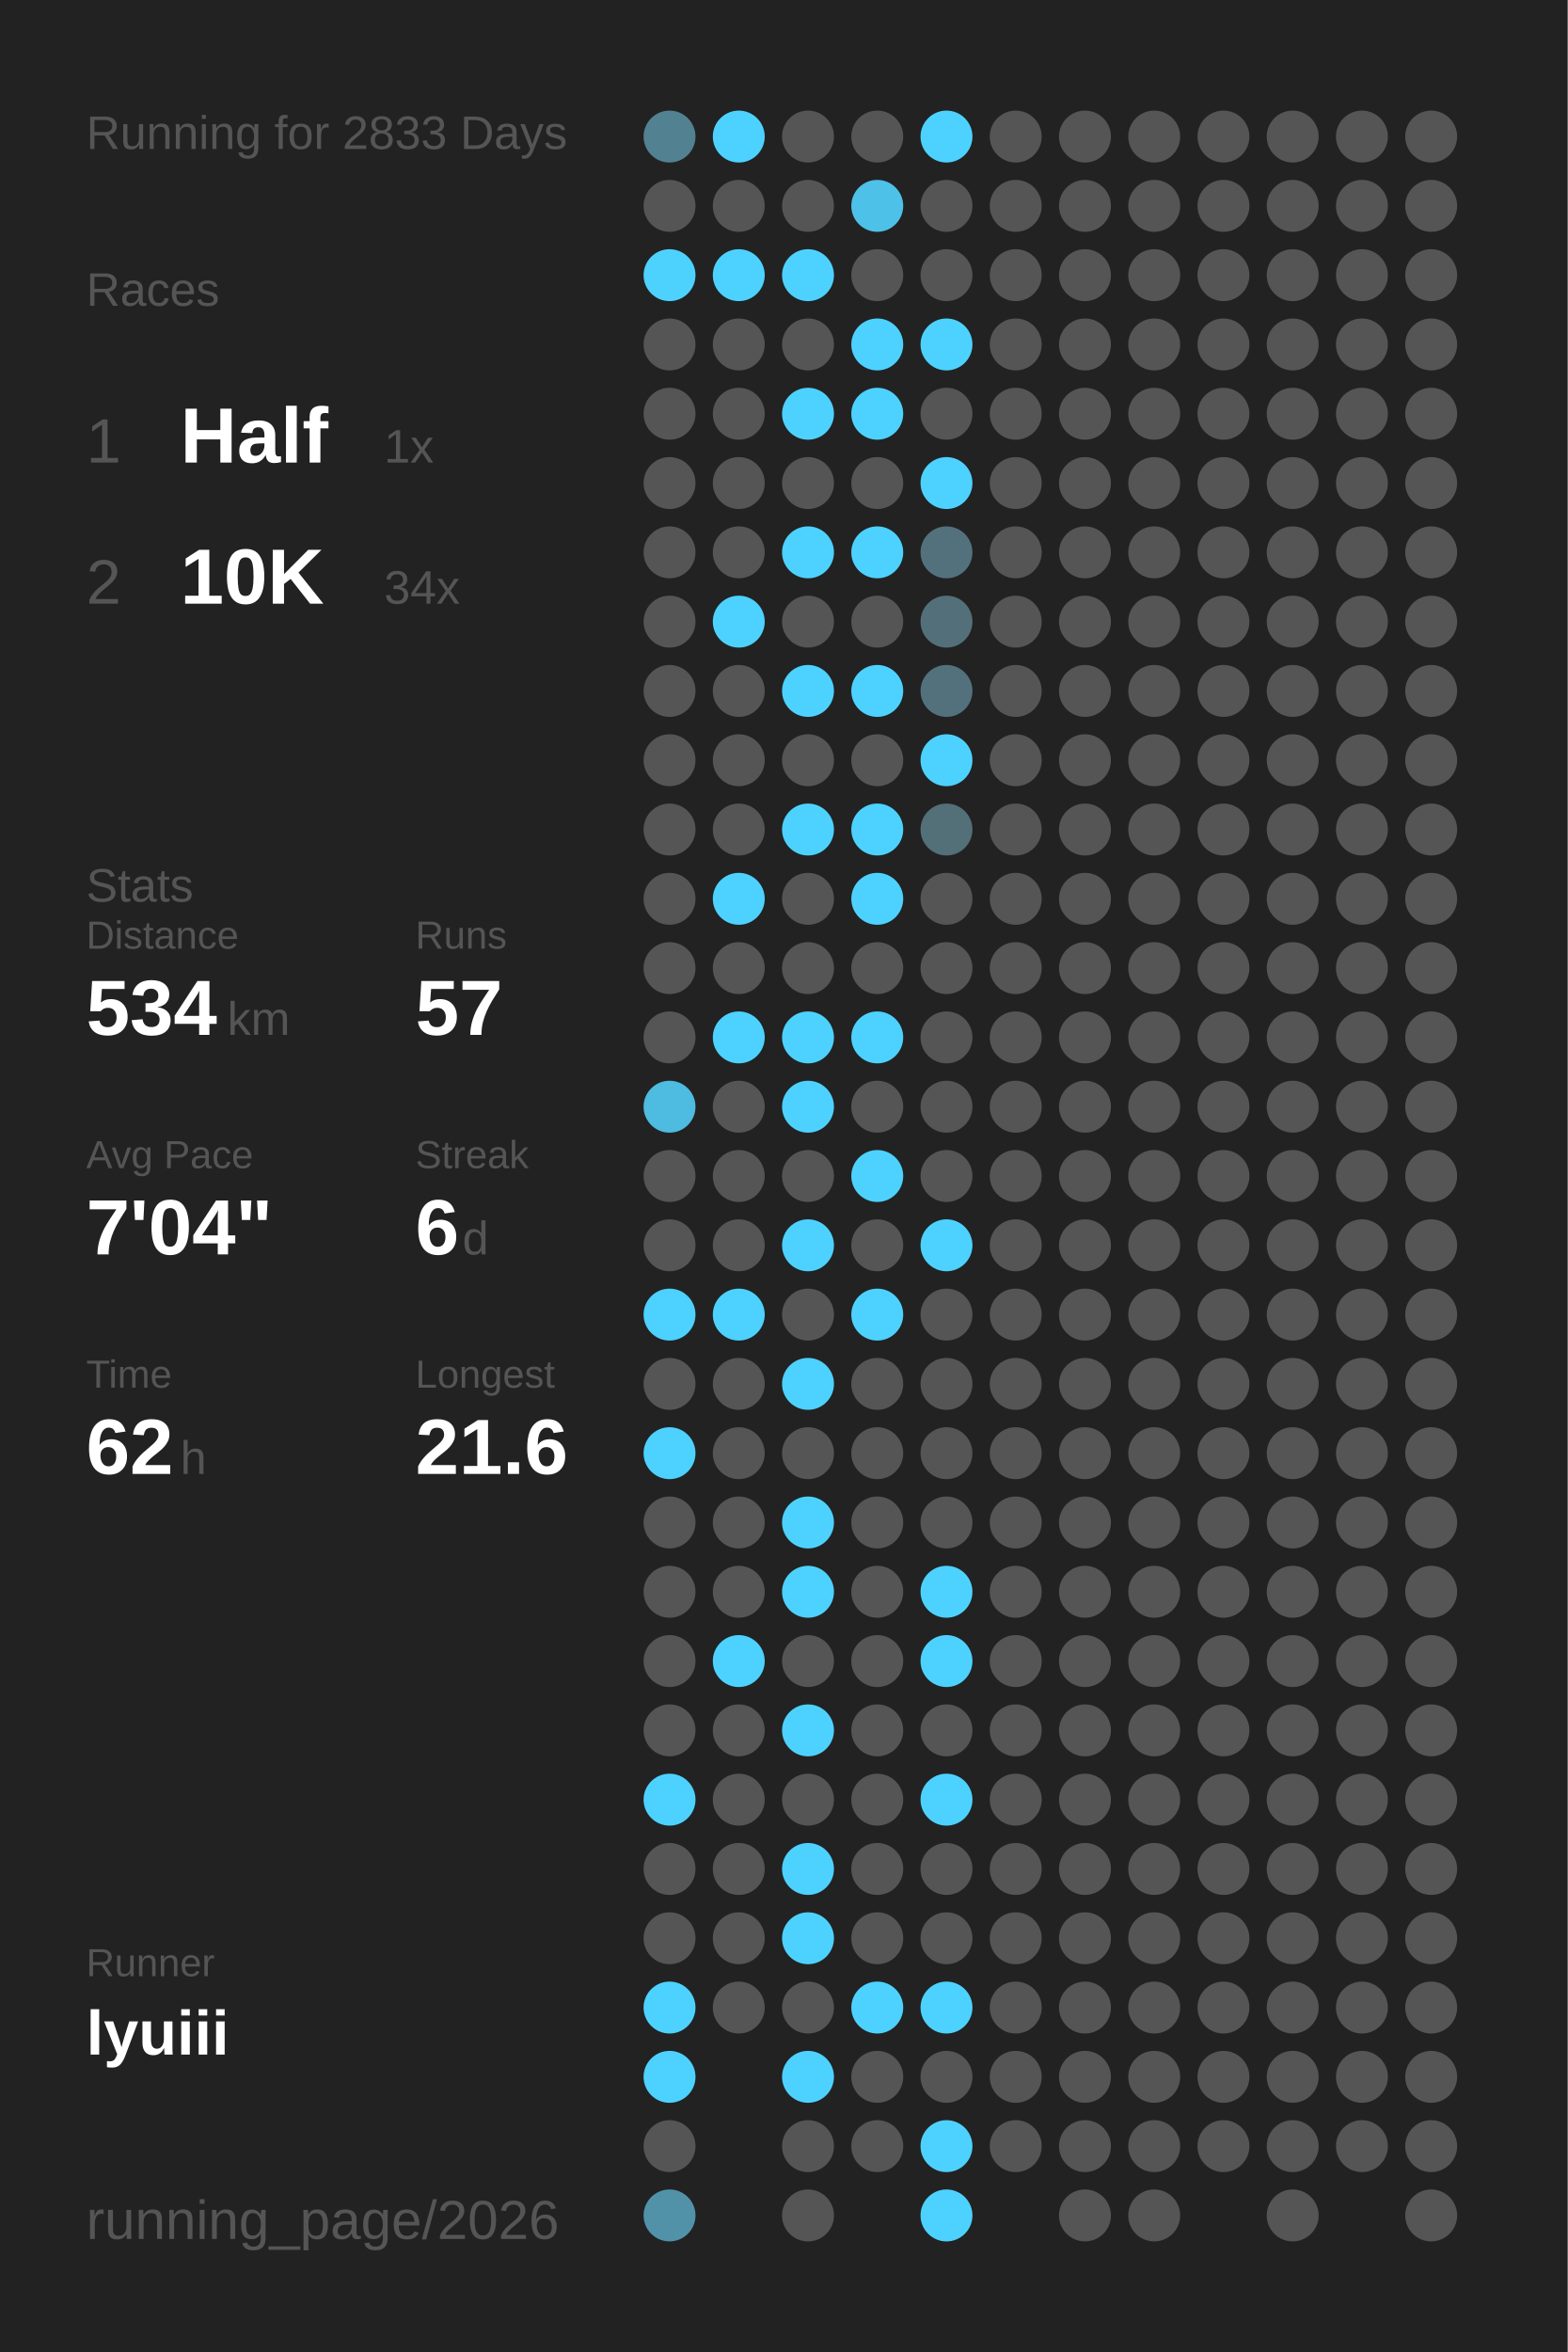
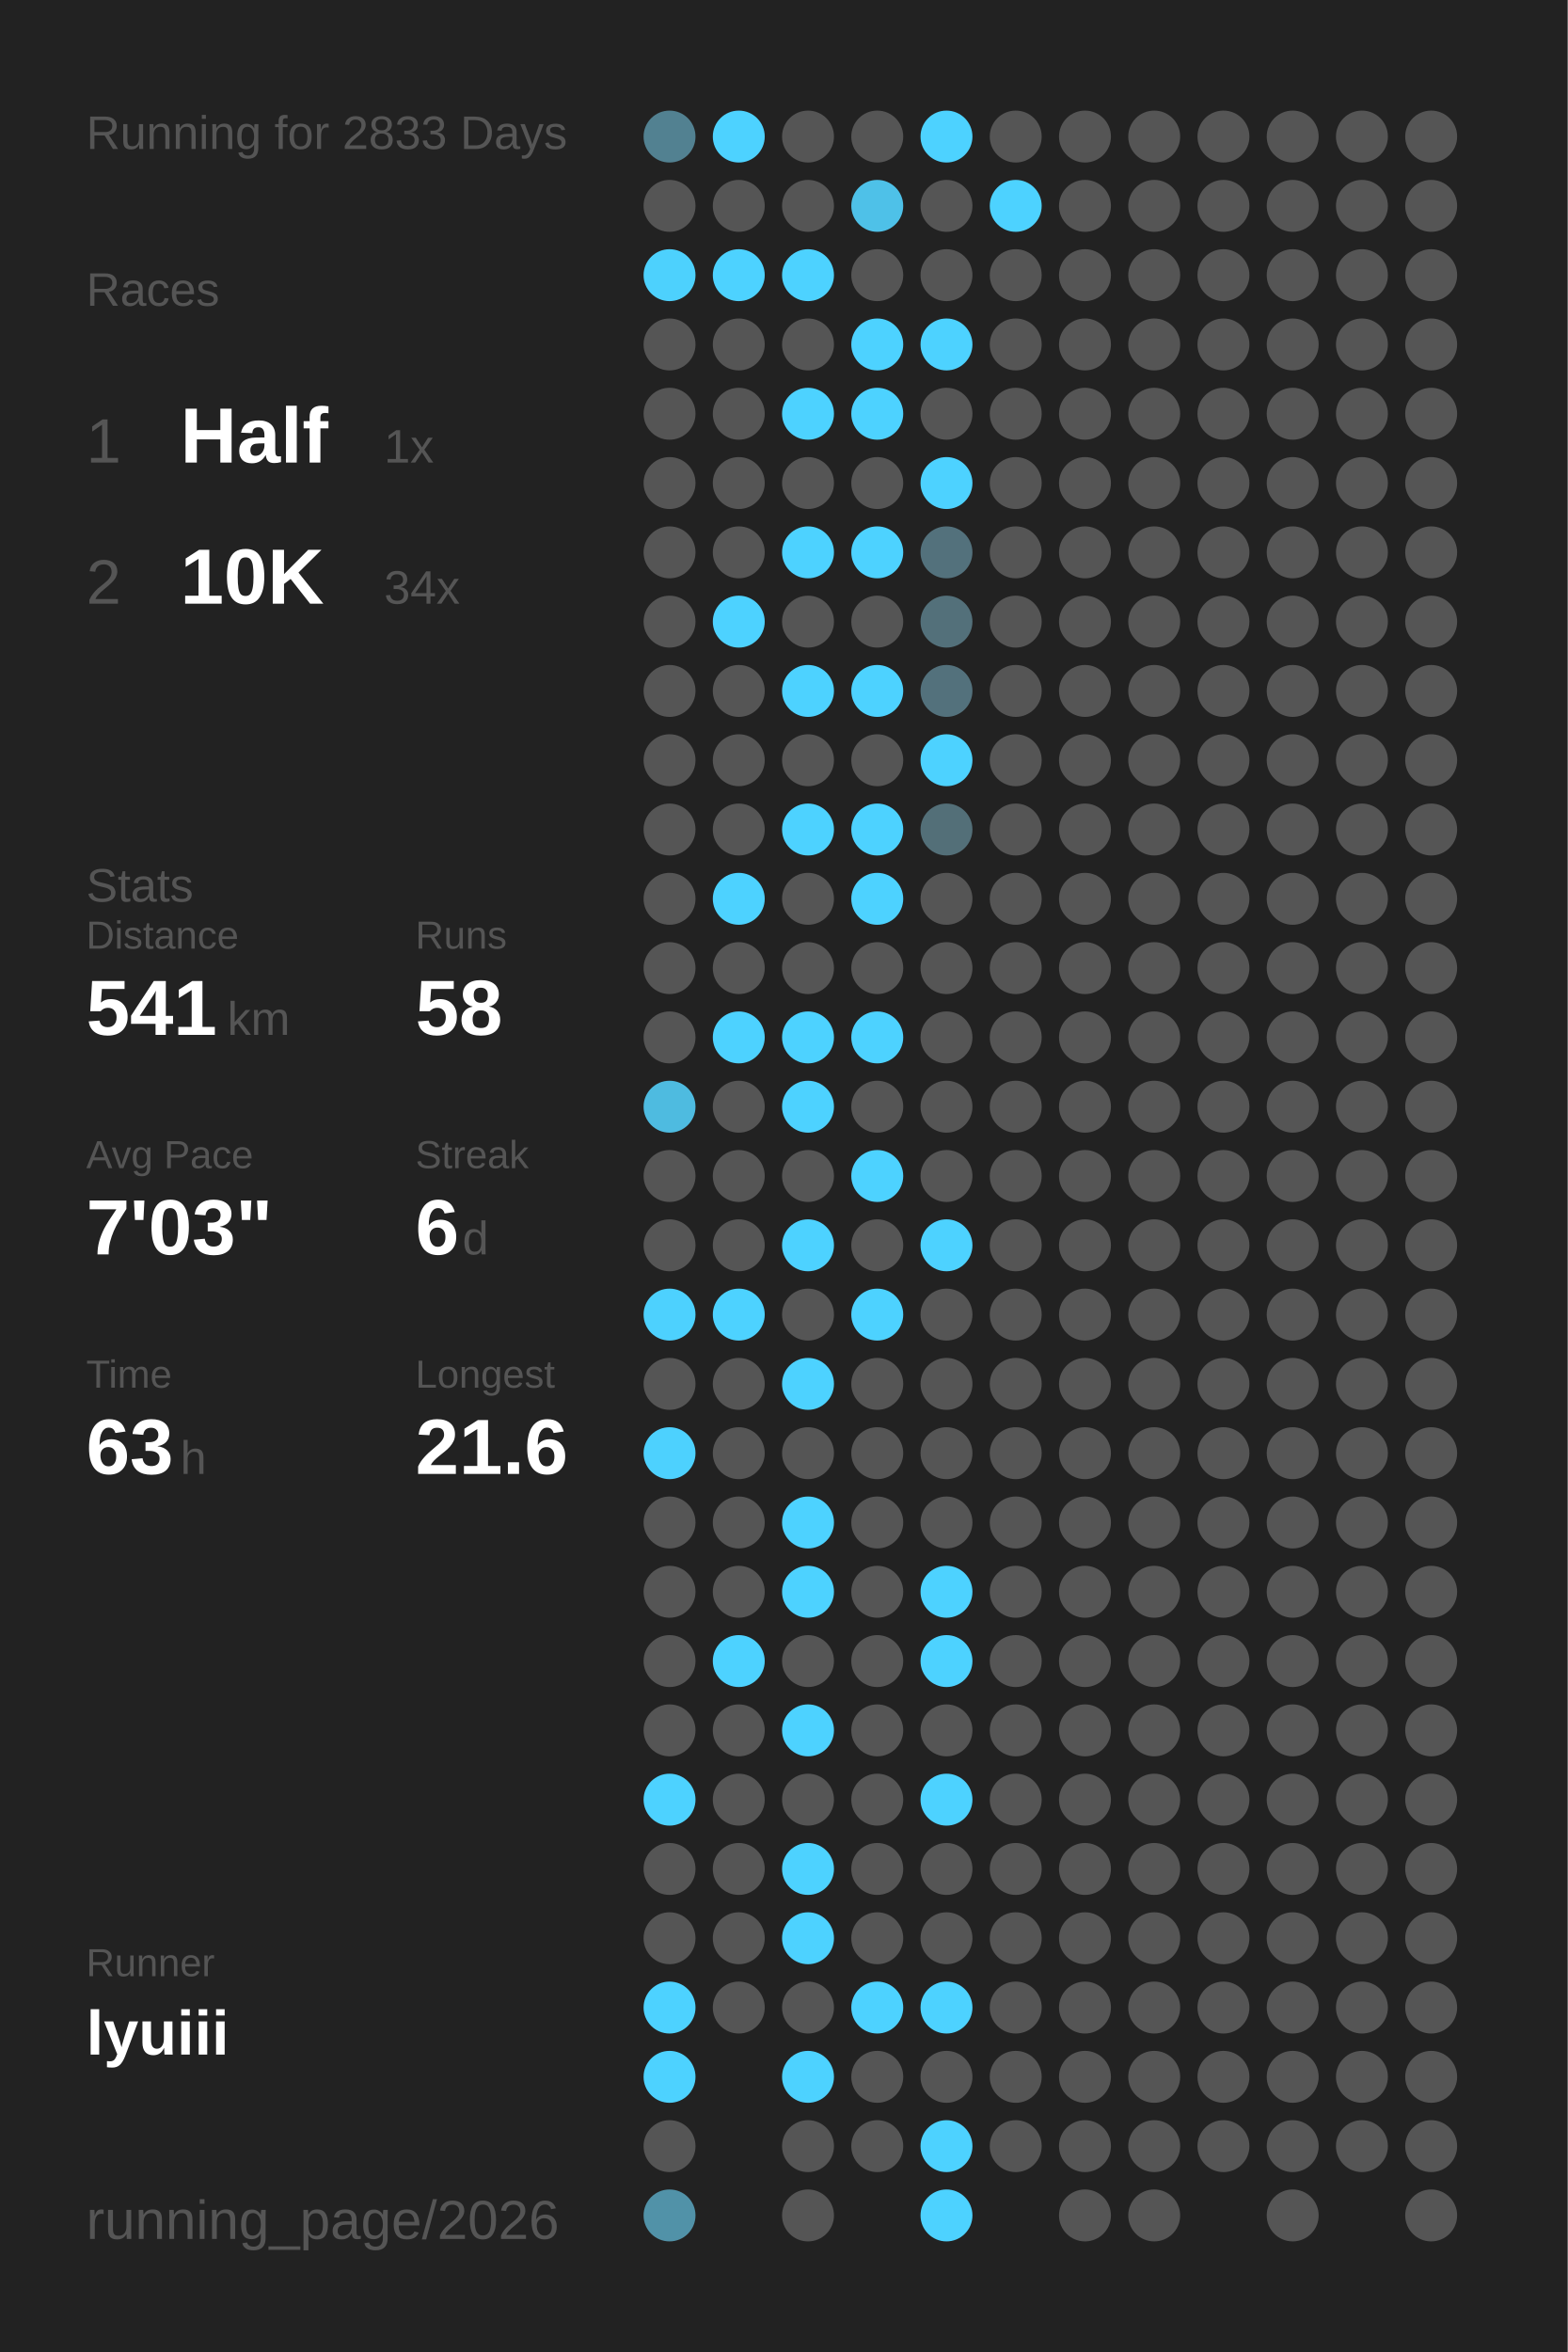
<svg xmlns="http://www.w3.org/2000/svg" baseProfile="full" height="300mm" version="1.1" viewBox="0,0,200,300" width="200mm">
  <defs />
  <rect fill="#222222" height="300" width="200" x="0" y="0" />
  <text fill="#555555" style="font-size:6px; font-family:Arial;" x="11" y="19">Running for 2833 Days</text>
  <text fill="#555555" style="font-size:6px; font-family:Arial;" x="11" y="39">Races</text>
  <text fill="#555555" style="font-size:8px; font-family:Arial;" x="11" y="59">1</text>
  <text fill="#FFFFFF" style="font-size:10px; font-family:Arial; font-weight:bold;" x="23" y="59">Half</text>
  <text fill="#555555" style="font-size:6px; font-family:Arial;" x="49" y="59">1x</text>
  <text fill="#555555" style="font-size:8px; font-family:Arial;" x="11" y="77">2</text>
  <text fill="#FFFFFF" style="font-size:10px; font-family:Arial; font-weight:bold;" x="23" y="77">10K</text>
  <text fill="#555555" style="font-size:6px; font-family:Arial;" x="49" y="77">34x</text>
  <text fill="#555555" style="font-size:6px; font-family:Arial;" x="11" y="115">Stats</text>
  <text fill="#555555" style="font-size:5px; font-family:Arial;" x="11" y="121">Distance</text>
-   <text fill="#FFFFFF" style="font-size:10px; font-family:Arial; font-weight:bold;" x="11" y="132">534</text>
+   <text fill="#FFFFFF" style="font-size:10px; font-family:Arial; font-weight:bold;" x="11" y="132">541</text>
  <text fill="#555555" style="font-size:6px; font-family:Arial;" x="29" y="132">km</text>
  <text fill="#555555" style="font-size:5px; font-family:Arial;" x="53" y="121">Runs</text>
-   <text fill="#FFFFFF" style="font-size:10px; font-family:Arial; font-weight:bold;" x="53" y="132">57</text>
+   <text fill="#FFFFFF" style="font-size:10px; font-family:Arial; font-weight:bold;" x="53" y="132">58</text>
  <text fill="#555555" style="font-size:5px; font-family:Arial;" x="11" y="149">Avg Pace</text>
-   <text fill="#FFFFFF" style="font-size:10px; font-family:Arial; font-weight:bold;" x="11" y="160">7'04"</text>
+   <text fill="#FFFFFF" style="font-size:10px; font-family:Arial; font-weight:bold;" x="11" y="160">7'03"</text>
  <text fill="#555555" style="font-size:5px; font-family:Arial;" x="53" y="149">Streak</text>
  <text fill="#FFFFFF" style="font-size:10px; font-family:Arial; font-weight:bold;" x="53" y="160">6</text>
  <text fill="#555555" style="font-size:6px; font-family:Arial;" x="59" y="160">d</text>
  <text fill="#555555" style="font-size:5px; font-family:Arial;" x="11" y="177">Time</text>
-   <text fill="#FFFFFF" style="font-size:10px; font-family:Arial; font-weight:bold;" x="11" y="188">62</text>
+   <text fill="#FFFFFF" style="font-size:10px; font-family:Arial; font-weight:bold;" x="11" y="188">63</text>
  <text fill="#555555" style="font-size:6px; font-family:Arial;" x="23" y="188">h</text>
  <text fill="#555555" style="font-size:5px; font-family:Arial;" x="53" y="177">Longest</text>
  <text fill="#FFFFFF" style="font-size:10px; font-family:Arial; font-weight:bold;" x="53" y="188">21.6</text>
  <text fill="#555555" style="font-size:5px; font-family:Arial;" x="11" y="252.065">Runner</text>
  <text fill="#FFFFFF" style="font-size:8px; font-family:Arial; font-weight:bold;" x="11" y="262.065">lyuiii</text>
  <text fill="#555555" style="font-size:7px; font-family:Arial;" x="11" y="285.581">running_page/2026</text>
  <circle cx="85.417" cy="17.419" fill="#528191" r="3.312" />
  <circle cx="85.417" cy="26.258" fill="#555555" r="3.312" />
  <circle cx="85.417" cy="35.097" fill="#4dd1fd" r="3.312" />
  <circle cx="85.417" cy="43.935" fill="#555555" r="3.312" />
  <circle cx="85.417" cy="52.774" fill="#555555" r="3.312" />
  <circle cx="85.417" cy="61.613" fill="#555555" r="3.312" />
  <circle cx="85.417" cy="70.452" fill="#555555" r="3.312" />
  <circle cx="85.417" cy="79.29" fill="#555555" r="3.312" />
  <circle cx="85.417" cy="88.129" fill="#555555" r="3.312" />
  <circle cx="85.417" cy="96.968" fill="#555555" r="3.312" />
  <circle cx="85.417" cy="105.806" fill="#555555" r="3.312" />
  <circle cx="85.417" cy="114.645" fill="#555555" r="3.312" />
  <circle cx="85.417" cy="123.484" fill="#555555" r="3.312" />
  <circle cx="85.417" cy="132.323" fill="#555555" r="3.312" />
  <circle cx="85.417" cy="141.161" fill="#4ebbe0" r="3.312" />
  <circle cx="85.417" cy="150" fill="#555555" r="3.312" />
  <circle cx="85.417" cy="158.839" fill="#555555" r="3.312" />
  <circle cx="85.417" cy="167.677" fill="#4dd1fe" r="3.312" />
  <circle cx="85.417" cy="176.516" fill="#555555" r="3.312" />
  <circle cx="85.417" cy="185.355" fill="#4dd1fe" r="3.312" />
  <circle cx="85.417" cy="194.194" fill="#555555" r="3.312" />
  <circle cx="85.417" cy="203.032" fill="#555555" r="3.312" />
  <circle cx="85.417" cy="211.871" fill="#555555" r="3.312" />
  <circle cx="85.417" cy="220.71" fill="#555555" r="3.312" />
  <circle cx="85.417" cy="229.548" fill="#4DD2FF" r="3.312" />
  <circle cx="85.417" cy="238.387" fill="#555555" r="3.312" />
  <circle cx="85.417" cy="247.226" fill="#555555" r="3.312" />
  <circle cx="85.417" cy="256.065" fill="#4DD2FF" r="3.312" />
  <circle cx="85.417" cy="264.903" fill="#4DD2FF" r="3.312" />
  <circle cx="85.417" cy="273.742" fill="#555555" r="3.312" />
  <circle cx="85.417" cy="282.581" fill="#5192a8" r="3.312" />
  <circle cx="94.25" cy="17.419" fill="#4DD2FF" r="3.312" />
  <circle cx="94.25" cy="26.258" fill="#555555" r="3.312" />
  <circle cx="94.25" cy="35.097" fill="#4DD2FF" r="3.312" />
  <circle cx="94.25" cy="43.935" fill="#555555" r="3.312" />
  <circle cx="94.25" cy="52.774" fill="#555555" r="3.312" />
  <circle cx="94.25" cy="61.613" fill="#555555" r="3.312" />
  <circle cx="94.25" cy="70.452" fill="#555555" r="3.312" />
  <circle cx="94.25" cy="79.29" fill="#4DD2FF" r="3.312" />
  <circle cx="94.25" cy="88.129" fill="#555555" r="3.312" />
  <circle cx="94.25" cy="96.968" fill="#555555" r="3.312" />
  <circle cx="94.25" cy="105.806" fill="#555555" r="3.312" />
  <circle cx="94.25" cy="114.645" fill="#4DD2FF" r="3.312" />
  <circle cx="94.25" cy="123.484" fill="#555555" r="3.312" />
  <circle cx="94.25" cy="132.323" fill="#4DD2FF" r="3.312" />
  <circle cx="94.25" cy="141.161" fill="#555555" r="3.312" />
  <circle cx="94.25" cy="150" fill="#555555" r="3.312" />
  <circle cx="94.25" cy="158.839" fill="#555555" r="3.312" />
  <circle cx="94.25" cy="167.677" fill="#4DD2FF" r="3.312" />
  <circle cx="94.25" cy="176.516" fill="#555555" r="3.312" />
  <circle cx="94.25" cy="185.355" fill="#555555" r="3.312" />
  <circle cx="94.25" cy="194.194" fill="#555555" r="3.312" />
  <circle cx="94.25" cy="203.032" fill="#555555" r="3.312" />
  <circle cx="94.25" cy="211.871" fill="#4DD2FF" r="3.312" />
  <circle cx="94.25" cy="220.71" fill="#555555" r="3.312" />
  <circle cx="94.25" cy="229.548" fill="#555555" r="3.312" />
  <circle cx="94.25" cy="238.387" fill="#555555" r="3.312" />
  <circle cx="94.25" cy="247.226" fill="#555555" r="3.312" />
  <circle cx="94.25" cy="256.065" fill="#555555" r="3.312" />
  <circle cx="103.083" cy="17.419" fill="#555555" r="3.312" />
  <circle cx="103.083" cy="26.258" fill="#555555" r="3.312" />
  <circle cx="103.083" cy="35.097" fill="#4DD2FF" r="3.312" />
  <circle cx="103.083" cy="43.935" fill="#555555" r="3.312" />
  <circle cx="103.083" cy="52.774" fill="#4DD2FF" r="3.312" />
  <circle cx="103.083" cy="61.613" fill="#555555" r="3.312" />
  <circle cx="103.083" cy="70.452" fill="#4DD2FF" r="3.312" />
  <circle cx="103.083" cy="79.29" fill="#555555" r="3.312" />
  <circle cx="103.083" cy="88.129" fill="#4DD2FF" r="3.312" />
  <circle cx="103.083" cy="96.968" fill="#555555" r="3.312" />
  <circle cx="103.083" cy="105.806" fill="#4DD2FF" r="3.312" />
  <circle cx="103.083" cy="114.645" fill="#555555" r="3.312" />
  <circle cx="103.083" cy="123.484" fill="#555555" r="3.312" />
  <circle cx="103.083" cy="132.323" fill="#4DD2FF" r="3.312" />
  <circle cx="103.083" cy="141.161" fill="#4DD2FF" r="3.312" />
  <circle cx="103.083" cy="150" fill="#555555" r="3.312" />
  <circle cx="103.083" cy="158.839" fill="#4DD2FF" r="3.312" />
  <circle cx="103.083" cy="167.677" fill="#555555" r="3.312" />
  <circle cx="103.083" cy="176.516" fill="#4DD2FF" r="3.312" />
  <circle cx="103.083" cy="185.355" fill="#555555" r="3.312" />
  <circle cx="103.083" cy="194.194" fill="#4DD2FF" r="3.312" />
  <circle cx="103.083" cy="203.032" fill="#4DD2FF" r="3.312" />
  <circle cx="103.083" cy="211.871" fill="#555555" r="3.312" />
  <circle cx="103.083" cy="220.71" fill="#4DD2FF" r="3.312" />
  <circle cx="103.083" cy="229.548" fill="#555555" r="3.312" />
  <circle cx="103.083" cy="238.387" fill="#4DD2FF" r="3.312" />
  <circle cx="103.083" cy="247.226" fill="#4DD2FF" r="3.312" />
  <circle cx="103.083" cy="256.065" fill="#555555" r="3.312" />
  <circle cx="103.083" cy="264.903" fill="#4DD2FF" r="3.312" />
  <circle cx="103.083" cy="273.742" fill="#555555" r="3.312" />
  <circle cx="103.083" cy="282.581" fill="#555555" r="3.312" />
  <circle cx="111.917" cy="17.419" fill="#555555" r="3.312" />
  <circle cx="111.917" cy="26.258" fill="#4ec1e8" r="3.312" />
  <circle cx="111.917" cy="35.097" fill="#555555" r="3.312" />
  <circle cx="111.917" cy="43.935" fill="#4DD2FF" r="3.312" />
  <circle cx="111.917" cy="52.774" fill="#4DD2FF" r="3.312" />
  <circle cx="111.917" cy="61.613" fill="#555555" r="3.312" />
  <circle cx="111.917" cy="70.452" fill="#4DD2FF" r="3.312" />
  <circle cx="111.917" cy="79.29" fill="#555555" r="3.312" />
  <circle cx="111.917" cy="88.129" fill="#4DD2FF" r="3.312" />
  <circle cx="111.917" cy="96.968" fill="#555555" r="3.312" />
  <circle cx="111.917" cy="105.806" fill="#4DD2FF" r="3.312" />
  <circle cx="111.917" cy="114.645" fill="#4DD2FF" r="3.312" />
  <circle cx="111.917" cy="123.484" fill="#555555" r="3.312" />
  <circle cx="111.917" cy="132.323" fill="#4DD2FF" r="3.312" />
  <circle cx="111.917" cy="141.161" fill="#555555" r="3.312" />
  <circle cx="111.917" cy="150" fill="#4DD2FF" r="3.312" />
  <circle cx="111.917" cy="158.839" fill="#555555" r="3.312" />
  <circle cx="111.917" cy="167.677" fill="#4DD2FF" r="3.312" />
  <circle cx="111.917" cy="176.516" fill="#555555" r="3.312" />
  <circle cx="111.917" cy="185.355" fill="#555555" r="3.312" />
  <circle cx="111.917" cy="194.194" fill="#555555" r="3.312" />
  <circle cx="111.917" cy="203.032" fill="#555555" r="3.312" />
  <circle cx="111.917" cy="211.871" fill="#555555" r="3.312" />
  <circle cx="111.917" cy="220.71" fill="#555555" r="3.312" />
  <circle cx="111.917" cy="229.548" fill="#555555" r="3.312" />
  <circle cx="111.917" cy="238.387" fill="#555555" r="3.312" />
  <circle cx="111.917" cy="247.226" fill="#555555" r="3.312" />
  <circle cx="111.917" cy="256.065" fill="#4DD2FF" r="3.312" />
  <circle cx="111.917" cy="264.903" fill="#555555" r="3.312" />
  <circle cx="111.917" cy="273.742" fill="#555555" r="3.312" />
  <circle cx="120.75" cy="17.419" fill="#4DD2FF" r="3.312" />
  <circle cx="120.75" cy="26.258" fill="#555555" r="3.312" />
  <circle cx="120.75" cy="35.097" fill="#555555" r="3.312" />
  <circle cx="120.75" cy="43.935" fill="#4DD2FF" r="3.312" />
  <circle cx="120.75" cy="52.774" fill="#555555" r="3.312" />
  <circle cx="120.75" cy="61.613" fill="#4DD2FF" r="3.312" />
  <circle cx="120.75" cy="70.452" fill="#53717c" r="3.312" />
  <circle cx="120.75" cy="79.29" fill="#53707a" r="3.312" />
  <circle cx="120.75" cy="88.129" fill="#53717c" r="3.312" />
  <circle cx="120.75" cy="96.968" fill="#4DD2FF" r="3.312" />
  <circle cx="120.75" cy="105.806" fill="#536f78" r="3.312" />
  <circle cx="120.75" cy="114.645" fill="#555555" r="3.312" />
  <circle cx="120.75" cy="123.484" fill="#555555" r="3.312" />
  <circle cx="120.75" cy="132.323" fill="#555555" r="3.312" />
  <circle cx="120.75" cy="141.161" fill="#555555" r="3.312" />
  <circle cx="120.75" cy="150" fill="#555555" r="3.312" />
  <circle cx="120.75" cy="158.839" fill="#4DD2FF" r="3.312" />
  <circle cx="120.75" cy="167.677" fill="#555555" r="3.312" />
  <circle cx="120.75" cy="176.516" fill="#555555" r="3.312" />
  <circle cx="120.75" cy="185.355" fill="#555555" r="3.312" />
  <circle cx="120.75" cy="194.194" fill="#555555" r="3.312" />
  <circle cx="120.75" cy="203.032" fill="#4DD2FF" r="3.312" />
  <circle cx="120.75" cy="211.871" fill="#4DD2FF" r="3.312" />
  <circle cx="120.75" cy="220.71" fill="#555555" r="3.312" />
  <circle cx="120.75" cy="229.548" fill="#4DD2FF" r="3.312" />
  <circle cx="120.75" cy="238.387" fill="#555555" r="3.312" />
  <circle cx="120.75" cy="247.226" fill="#555555" r="3.312" />
  <circle cx="120.75" cy="256.065" fill="#4DD2FF" r="3.312" />
  <circle cx="120.75" cy="264.903" fill="#555555" r="3.312" />
  <circle cx="120.75" cy="273.742" fill="#4DD2FF" r="3.312" />
  <circle cx="120.75" cy="282.581" fill="#4DD2FF" r="3.312" />
  <circle cx="129.583" cy="17.419" fill="#555555" r="3.312" />
-   <circle cx="129.583" cy="26.258" fill="#555555" r="3.312" />
+   <circle cx="129.583" cy="26.258" fill="#4DD2FF" r="3.312" />
  <circle cx="129.583" cy="35.097" fill="#555555" r="3.312" />
  <circle cx="129.583" cy="43.935" fill="#555555" r="3.312" />
  <circle cx="129.583" cy="52.774" fill="#555555" r="3.312" />
  <circle cx="129.583" cy="61.613" fill="#555555" r="3.312" />
  <circle cx="129.583" cy="70.452" fill="#555555" r="3.312" />
  <circle cx="129.583" cy="79.29" fill="#555555" r="3.312" />
  <circle cx="129.583" cy="88.129" fill="#555555" r="3.312" />
  <circle cx="129.583" cy="96.968" fill="#555555" r="3.312" />
  <circle cx="129.583" cy="105.806" fill="#555555" r="3.312" />
  <circle cx="129.583" cy="114.645" fill="#555555" r="3.312" />
  <circle cx="129.583" cy="123.484" fill="#555555" r="3.312" />
  <circle cx="129.583" cy="132.323" fill="#555555" r="3.312" />
  <circle cx="129.583" cy="141.161" fill="#555555" r="3.312" />
  <circle cx="129.583" cy="150" fill="#555555" r="3.312" />
  <circle cx="129.583" cy="158.839" fill="#555555" r="3.312" />
  <circle cx="129.583" cy="167.677" fill="#555555" r="3.312" />
  <circle cx="129.583" cy="176.516" fill="#555555" r="3.312" />
  <circle cx="129.583" cy="185.355" fill="#555555" r="3.312" />
  <circle cx="129.583" cy="194.194" fill="#555555" r="3.312" />
  <circle cx="129.583" cy="203.032" fill="#555555" r="3.312" />
  <circle cx="129.583" cy="211.871" fill="#555555" r="3.312" />
  <circle cx="129.583" cy="220.71" fill="#555555" r="3.312" />
  <circle cx="129.583" cy="229.548" fill="#555555" r="3.312" />
  <circle cx="129.583" cy="238.387" fill="#555555" r="3.312" />
  <circle cx="129.583" cy="247.226" fill="#555555" r="3.312" />
  <circle cx="129.583" cy="256.065" fill="#555555" r="3.312" />
  <circle cx="129.583" cy="264.903" fill="#555555" r="3.312" />
  <circle cx="129.583" cy="273.742" fill="#555555" r="3.312" />
  <circle cx="138.417" cy="17.419" fill="#555555" r="3.312" />
  <circle cx="138.417" cy="26.258" fill="#555555" r="3.312" />
  <circle cx="138.417" cy="35.097" fill="#555555" r="3.312" />
  <circle cx="138.417" cy="43.935" fill="#555555" r="3.312" />
  <circle cx="138.417" cy="52.774" fill="#555555" r="3.312" />
  <circle cx="138.417" cy="61.613" fill="#555555" r="3.312" />
  <circle cx="138.417" cy="70.452" fill="#555555" r="3.312" />
  <circle cx="138.417" cy="79.29" fill="#555555" r="3.312" />
  <circle cx="138.417" cy="88.129" fill="#555555" r="3.312" />
  <circle cx="138.417" cy="96.968" fill="#555555" r="3.312" />
  <circle cx="138.417" cy="105.806" fill="#555555" r="3.312" />
  <circle cx="138.417" cy="114.645" fill="#555555" r="3.312" />
  <circle cx="138.417" cy="123.484" fill="#555555" r="3.312" />
  <circle cx="138.417" cy="132.323" fill="#555555" r="3.312" />
  <circle cx="138.417" cy="141.161" fill="#555555" r="3.312" />
  <circle cx="138.417" cy="150" fill="#555555" r="3.312" />
  <circle cx="138.417" cy="158.839" fill="#555555" r="3.312" />
  <circle cx="138.417" cy="167.677" fill="#555555" r="3.312" />
  <circle cx="138.417" cy="176.516" fill="#555555" r="3.312" />
  <circle cx="138.417" cy="185.355" fill="#555555" r="3.312" />
  <circle cx="138.417" cy="194.194" fill="#555555" r="3.312" />
  <circle cx="138.417" cy="203.032" fill="#555555" r="3.312" />
  <circle cx="138.417" cy="211.871" fill="#555555" r="3.312" />
  <circle cx="138.417" cy="220.71" fill="#555555" r="3.312" />
  <circle cx="138.417" cy="229.548" fill="#555555" r="3.312" />
  <circle cx="138.417" cy="238.387" fill="#555555" r="3.312" />
  <circle cx="138.417" cy="247.226" fill="#555555" r="3.312" />
  <circle cx="138.417" cy="256.065" fill="#555555" r="3.312" />
  <circle cx="138.417" cy="264.903" fill="#555555" r="3.312" />
  <circle cx="138.417" cy="273.742" fill="#555555" r="3.312" />
  <circle cx="138.417" cy="282.581" fill="#555555" r="3.312" />
  <circle cx="147.25" cy="17.419" fill="#555555" r="3.312" />
  <circle cx="147.25" cy="26.258" fill="#555555" r="3.312" />
  <circle cx="147.25" cy="35.097" fill="#555555" r="3.312" />
  <circle cx="147.25" cy="43.935" fill="#555555" r="3.312" />
  <circle cx="147.25" cy="52.774" fill="#555555" r="3.312" />
  <circle cx="147.25" cy="61.613" fill="#555555" r="3.312" />
  <circle cx="147.25" cy="70.452" fill="#555555" r="3.312" />
  <circle cx="147.25" cy="79.29" fill="#555555" r="3.312" />
  <circle cx="147.25" cy="88.129" fill="#555555" r="3.312" />
  <circle cx="147.25" cy="96.968" fill="#555555" r="3.312" />
  <circle cx="147.25" cy="105.806" fill="#555555" r="3.312" />
  <circle cx="147.25" cy="114.645" fill="#555555" r="3.312" />
  <circle cx="147.25" cy="123.484" fill="#555555" r="3.312" />
  <circle cx="147.25" cy="132.323" fill="#555555" r="3.312" />
  <circle cx="147.25" cy="141.161" fill="#555555" r="3.312" />
  <circle cx="147.25" cy="150" fill="#555555" r="3.312" />
  <circle cx="147.25" cy="158.839" fill="#555555" r="3.312" />
  <circle cx="147.25" cy="167.677" fill="#555555" r="3.312" />
  <circle cx="147.25" cy="176.516" fill="#555555" r="3.312" />
  <circle cx="147.25" cy="185.355" fill="#555555" r="3.312" />
  <circle cx="147.25" cy="194.194" fill="#555555" r="3.312" />
  <circle cx="147.25" cy="203.032" fill="#555555" r="3.312" />
  <circle cx="147.25" cy="211.871" fill="#555555" r="3.312" />
  <circle cx="147.25" cy="220.71" fill="#555555" r="3.312" />
  <circle cx="147.25" cy="229.548" fill="#555555" r="3.312" />
  <circle cx="147.25" cy="238.387" fill="#555555" r="3.312" />
  <circle cx="147.25" cy="247.226" fill="#555555" r="3.312" />
  <circle cx="147.25" cy="256.065" fill="#555555" r="3.312" />
  <circle cx="147.25" cy="264.903" fill="#555555" r="3.312" />
  <circle cx="147.25" cy="273.742" fill="#555555" r="3.312" />
  <circle cx="147.25" cy="282.581" fill="#555555" r="3.312" />
  <circle cx="156.083" cy="17.419" fill="#555555" r="3.312" />
  <circle cx="156.083" cy="26.258" fill="#555555" r="3.312" />
  <circle cx="156.083" cy="35.097" fill="#555555" r="3.312" />
  <circle cx="156.083" cy="43.935" fill="#555555" r="3.312" />
  <circle cx="156.083" cy="52.774" fill="#555555" r="3.312" />
  <circle cx="156.083" cy="61.613" fill="#555555" r="3.312" />
  <circle cx="156.083" cy="70.452" fill="#555555" r="3.312" />
  <circle cx="156.083" cy="79.29" fill="#555555" r="3.312" />
  <circle cx="156.083" cy="88.129" fill="#555555" r="3.312" />
  <circle cx="156.083" cy="96.968" fill="#555555" r="3.312" />
  <circle cx="156.083" cy="105.806" fill="#555555" r="3.312" />
  <circle cx="156.083" cy="114.645" fill="#555555" r="3.312" />
  <circle cx="156.083" cy="123.484" fill="#555555" r="3.312" />
  <circle cx="156.083" cy="132.323" fill="#555555" r="3.312" />
  <circle cx="156.083" cy="141.161" fill="#555555" r="3.312" />
  <circle cx="156.083" cy="150" fill="#555555" r="3.312" />
  <circle cx="156.083" cy="158.839" fill="#555555" r="3.312" />
  <circle cx="156.083" cy="167.677" fill="#555555" r="3.312" />
  <circle cx="156.083" cy="176.516" fill="#555555" r="3.312" />
  <circle cx="156.083" cy="185.355" fill="#555555" r="3.312" />
  <circle cx="156.083" cy="194.194" fill="#555555" r="3.312" />
  <circle cx="156.083" cy="203.032" fill="#555555" r="3.312" />
  <circle cx="156.083" cy="211.871" fill="#555555" r="3.312" />
  <circle cx="156.083" cy="220.71" fill="#555555" r="3.312" />
  <circle cx="156.083" cy="229.548" fill="#555555" r="3.312" />
  <circle cx="156.083" cy="238.387" fill="#555555" r="3.312" />
  <circle cx="156.083" cy="247.226" fill="#555555" r="3.312" />
  <circle cx="156.083" cy="256.065" fill="#555555" r="3.312" />
  <circle cx="156.083" cy="264.903" fill="#555555" r="3.312" />
  <circle cx="156.083" cy="273.742" fill="#555555" r="3.312" />
  <circle cx="164.917" cy="17.419" fill="#555555" r="3.312" />
  <circle cx="164.917" cy="26.258" fill="#555555" r="3.312" />
  <circle cx="164.917" cy="35.097" fill="#555555" r="3.312" />
  <circle cx="164.917" cy="43.935" fill="#555555" r="3.312" />
  <circle cx="164.917" cy="52.774" fill="#555555" r="3.312" />
  <circle cx="164.917" cy="61.613" fill="#555555" r="3.312" />
  <circle cx="164.917" cy="70.452" fill="#555555" r="3.312" />
  <circle cx="164.917" cy="79.29" fill="#555555" r="3.312" />
  <circle cx="164.917" cy="88.129" fill="#555555" r="3.312" />
  <circle cx="164.917" cy="96.968" fill="#555555" r="3.312" />
  <circle cx="164.917" cy="105.806" fill="#555555" r="3.312" />
  <circle cx="164.917" cy="114.645" fill="#555555" r="3.312" />
  <circle cx="164.917" cy="123.484" fill="#555555" r="3.312" />
  <circle cx="164.917" cy="132.323" fill="#555555" r="3.312" />
  <circle cx="164.917" cy="141.161" fill="#555555" r="3.312" />
  <circle cx="164.917" cy="150" fill="#555555" r="3.312" />
  <circle cx="164.917" cy="158.839" fill="#555555" r="3.312" />
  <circle cx="164.917" cy="167.677" fill="#555555" r="3.312" />
  <circle cx="164.917" cy="176.516" fill="#555555" r="3.312" />
  <circle cx="164.917" cy="185.355" fill="#555555" r="3.312" />
  <circle cx="164.917" cy="194.194" fill="#555555" r="3.312" />
  <circle cx="164.917" cy="203.032" fill="#555555" r="3.312" />
  <circle cx="164.917" cy="211.871" fill="#555555" r="3.312" />
  <circle cx="164.917" cy="220.71" fill="#555555" r="3.312" />
  <circle cx="164.917" cy="229.548" fill="#555555" r="3.312" />
  <circle cx="164.917" cy="238.387" fill="#555555" r="3.312" />
  <circle cx="164.917" cy="247.226" fill="#555555" r="3.312" />
  <circle cx="164.917" cy="256.065" fill="#555555" r="3.312" />
  <circle cx="164.917" cy="264.903" fill="#555555" r="3.312" />
  <circle cx="164.917" cy="273.742" fill="#555555" r="3.312" />
  <circle cx="164.917" cy="282.581" fill="#555555" r="3.312" />
  <circle cx="173.75" cy="17.419" fill="#555555" r="3.312" />
  <circle cx="173.75" cy="26.258" fill="#555555" r="3.312" />
  <circle cx="173.75" cy="35.097" fill="#555555" r="3.312" />
  <circle cx="173.75" cy="43.935" fill="#555555" r="3.312" />
  <circle cx="173.75" cy="52.774" fill="#555555" r="3.312" />
  <circle cx="173.75" cy="61.613" fill="#555555" r="3.312" />
  <circle cx="173.75" cy="70.452" fill="#555555" r="3.312" />
  <circle cx="173.75" cy="79.29" fill="#555555" r="3.312" />
  <circle cx="173.75" cy="88.129" fill="#555555" r="3.312" />
  <circle cx="173.75" cy="96.968" fill="#555555" r="3.312" />
  <circle cx="173.75" cy="105.806" fill="#555555" r="3.312" />
  <circle cx="173.75" cy="114.645" fill="#555555" r="3.312" />
  <circle cx="173.75" cy="123.484" fill="#555555" r="3.312" />
  <circle cx="173.75" cy="132.323" fill="#555555" r="3.312" />
  <circle cx="173.75" cy="141.161" fill="#555555" r="3.312" />
  <circle cx="173.75" cy="150" fill="#555555" r="3.312" />
  <circle cx="173.75" cy="158.839" fill="#555555" r="3.312" />
  <circle cx="173.75" cy="167.677" fill="#555555" r="3.312" />
  <circle cx="173.75" cy="176.516" fill="#555555" r="3.312" />
  <circle cx="173.75" cy="185.355" fill="#555555" r="3.312" />
  <circle cx="173.75" cy="194.194" fill="#555555" r="3.312" />
  <circle cx="173.75" cy="203.032" fill="#555555" r="3.312" />
  <circle cx="173.75" cy="211.871" fill="#555555" r="3.312" />
  <circle cx="173.75" cy="220.71" fill="#555555" r="3.312" />
  <circle cx="173.75" cy="229.548" fill="#555555" r="3.312" />
  <circle cx="173.75" cy="238.387" fill="#555555" r="3.312" />
  <circle cx="173.75" cy="247.226" fill="#555555" r="3.312" />
  <circle cx="173.75" cy="256.065" fill="#555555" r="3.312" />
  <circle cx="173.75" cy="264.903" fill="#555555" r="3.312" />
  <circle cx="173.75" cy="273.742" fill="#555555" r="3.312" />
  <circle cx="182.583" cy="17.419" fill="#555555" r="3.312" />
  <circle cx="182.583" cy="26.258" fill="#555555" r="3.312" />
  <circle cx="182.583" cy="35.097" fill="#555555" r="3.312" />
  <circle cx="182.583" cy="43.935" fill="#555555" r="3.312" />
  <circle cx="182.583" cy="52.774" fill="#555555" r="3.312" />
  <circle cx="182.583" cy="61.613" fill="#555555" r="3.312" />
  <circle cx="182.583" cy="70.452" fill="#555555" r="3.312" />
  <circle cx="182.583" cy="79.29" fill="#555555" r="3.312" />
  <circle cx="182.583" cy="88.129" fill="#555555" r="3.312" />
  <circle cx="182.583" cy="96.968" fill="#555555" r="3.312" />
  <circle cx="182.583" cy="105.806" fill="#555555" r="3.312" />
  <circle cx="182.583" cy="114.645" fill="#555555" r="3.312" />
  <circle cx="182.583" cy="123.484" fill="#555555" r="3.312" />
  <circle cx="182.583" cy="132.323" fill="#555555" r="3.312" />
  <circle cx="182.583" cy="141.161" fill="#555555" r="3.312" />
  <circle cx="182.583" cy="150" fill="#555555" r="3.312" />
  <circle cx="182.583" cy="158.839" fill="#555555" r="3.312" />
  <circle cx="182.583" cy="167.677" fill="#555555" r="3.312" />
  <circle cx="182.583" cy="176.516" fill="#555555" r="3.312" />
  <circle cx="182.583" cy="185.355" fill="#555555" r="3.312" />
  <circle cx="182.583" cy="194.194" fill="#555555" r="3.312" />
  <circle cx="182.583" cy="203.032" fill="#555555" r="3.312" />
  <circle cx="182.583" cy="211.871" fill="#555555" r="3.312" />
  <circle cx="182.583" cy="220.71" fill="#555555" r="3.312" />
  <circle cx="182.583" cy="229.548" fill="#555555" r="3.312" />
  <circle cx="182.583" cy="238.387" fill="#555555" r="3.312" />
  <circle cx="182.583" cy="247.226" fill="#555555" r="3.312" />
  <circle cx="182.583" cy="256.065" fill="#555555" r="3.312" />
  <circle cx="182.583" cy="264.903" fill="#555555" r="3.312" />
  <circle cx="182.583" cy="273.742" fill="#555555" r="3.312" />
  <circle cx="182.583" cy="282.581" fill="#555555" r="3.312" />
</svg>
